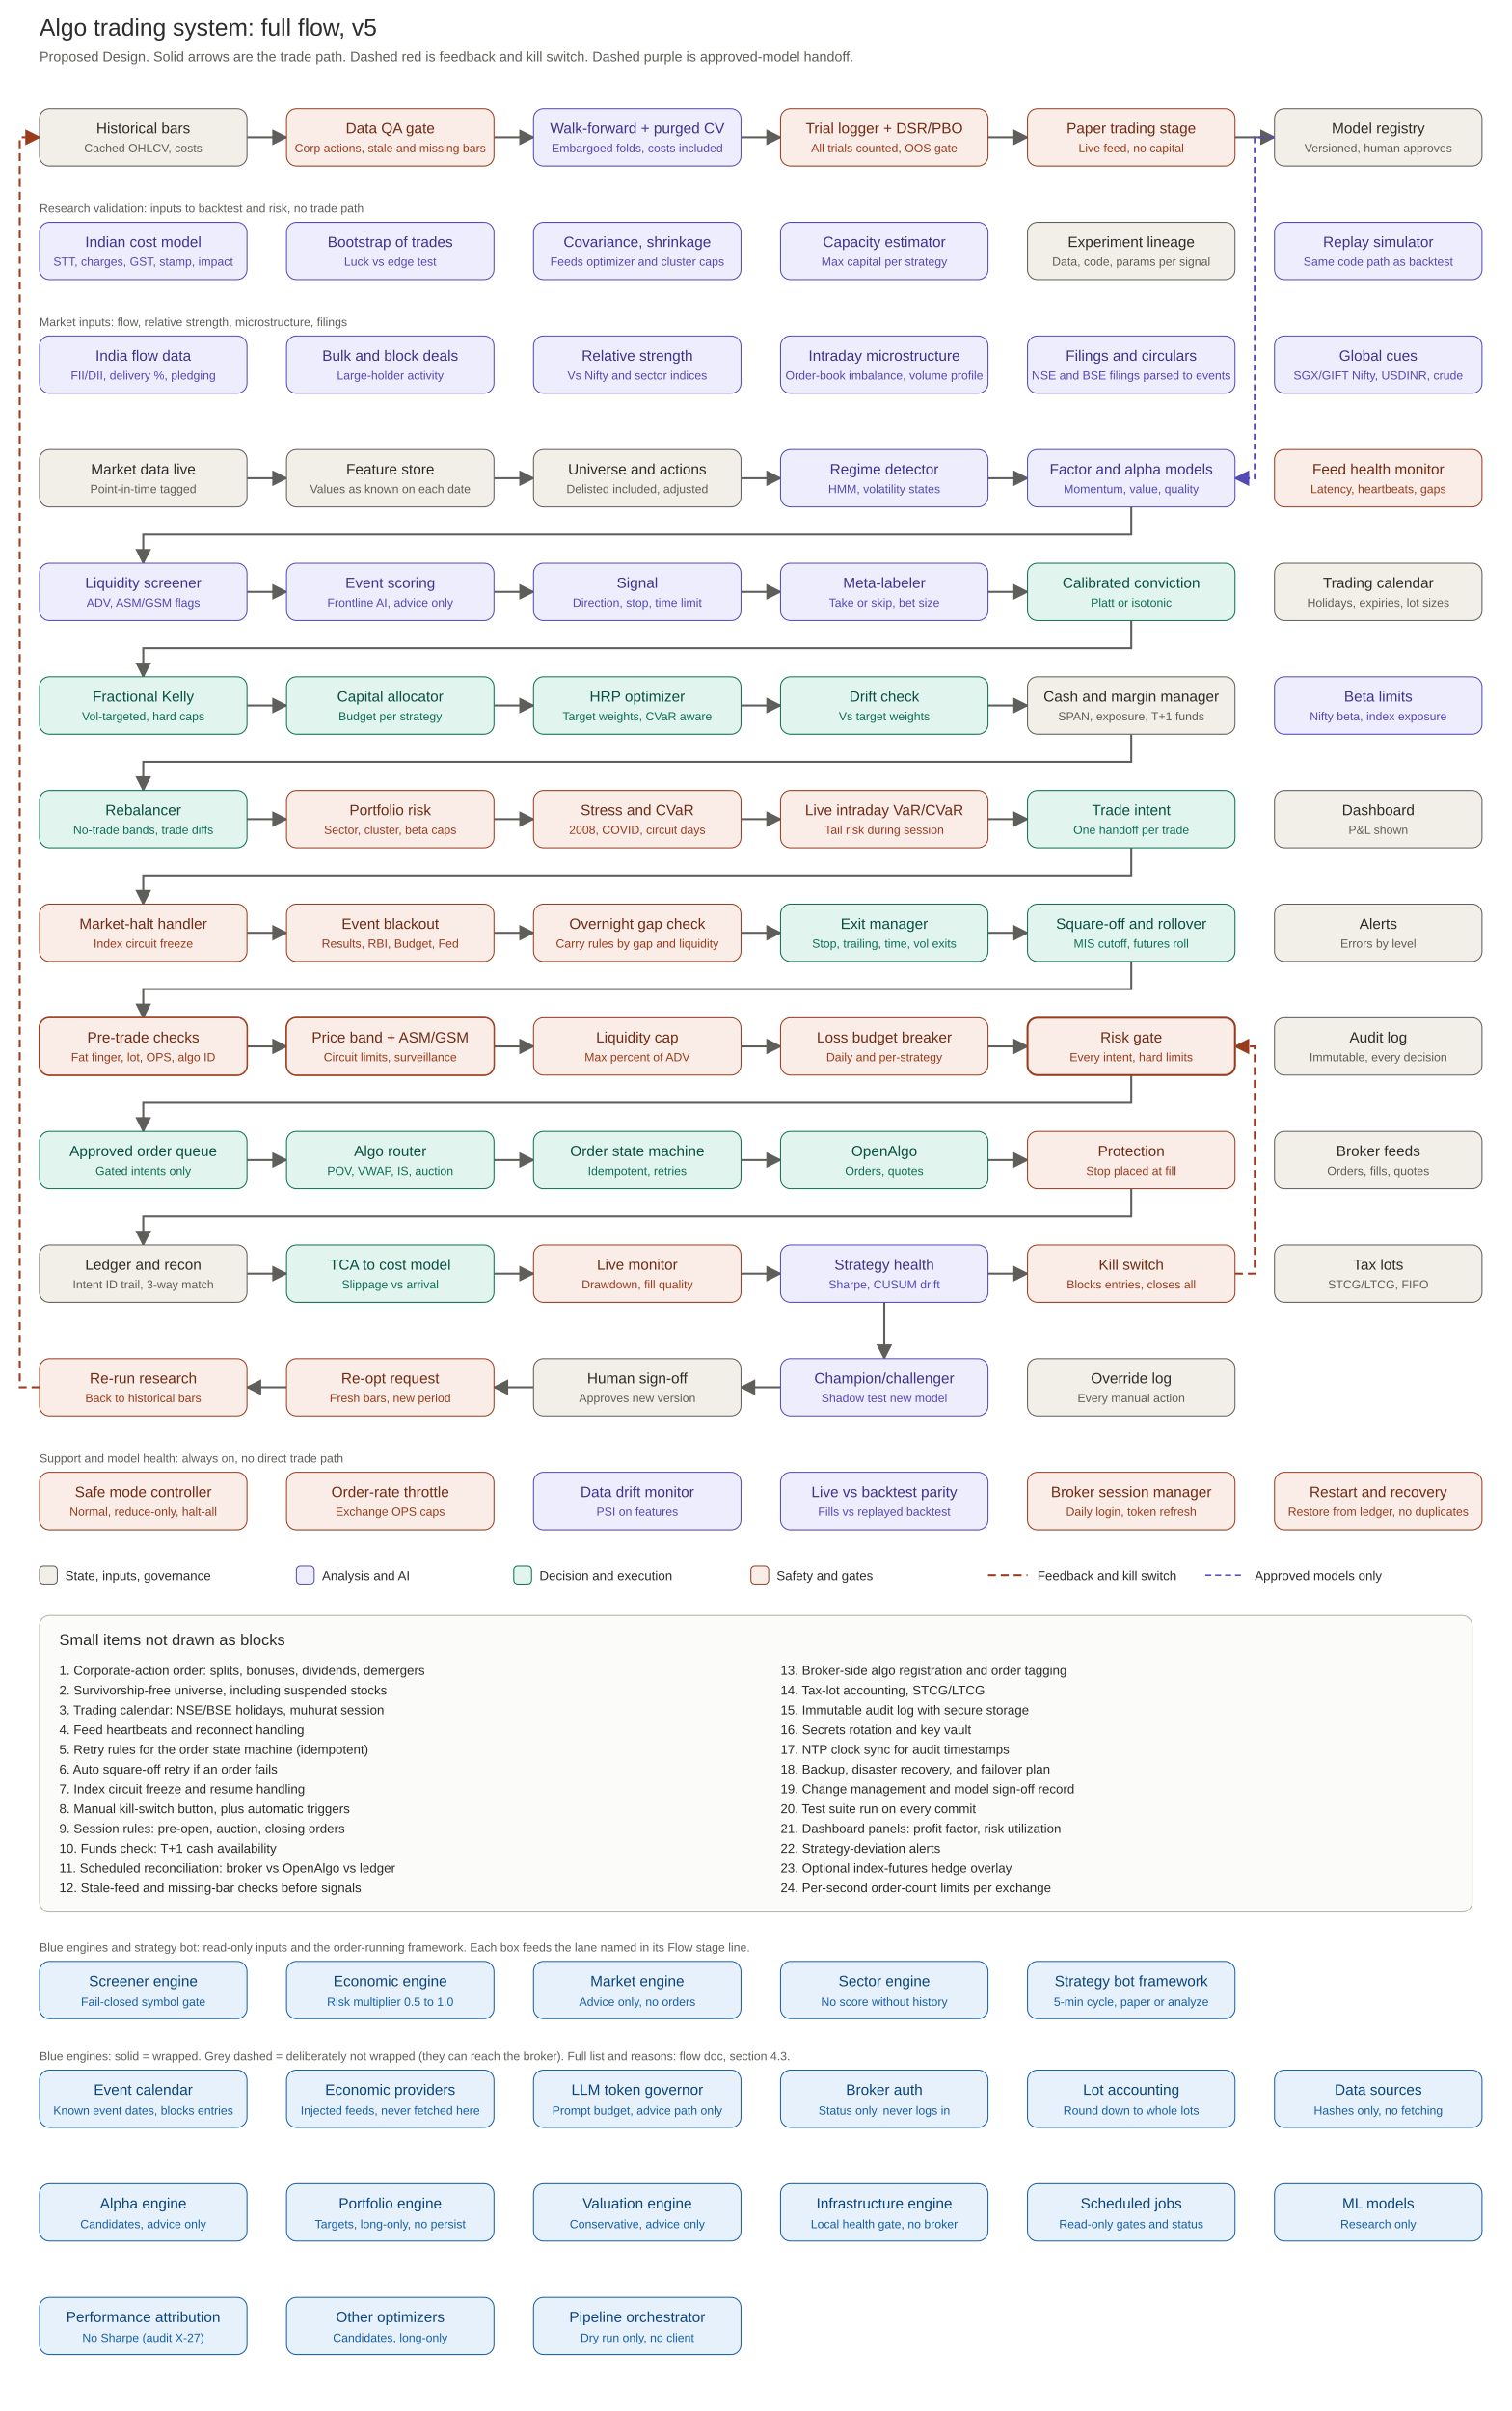
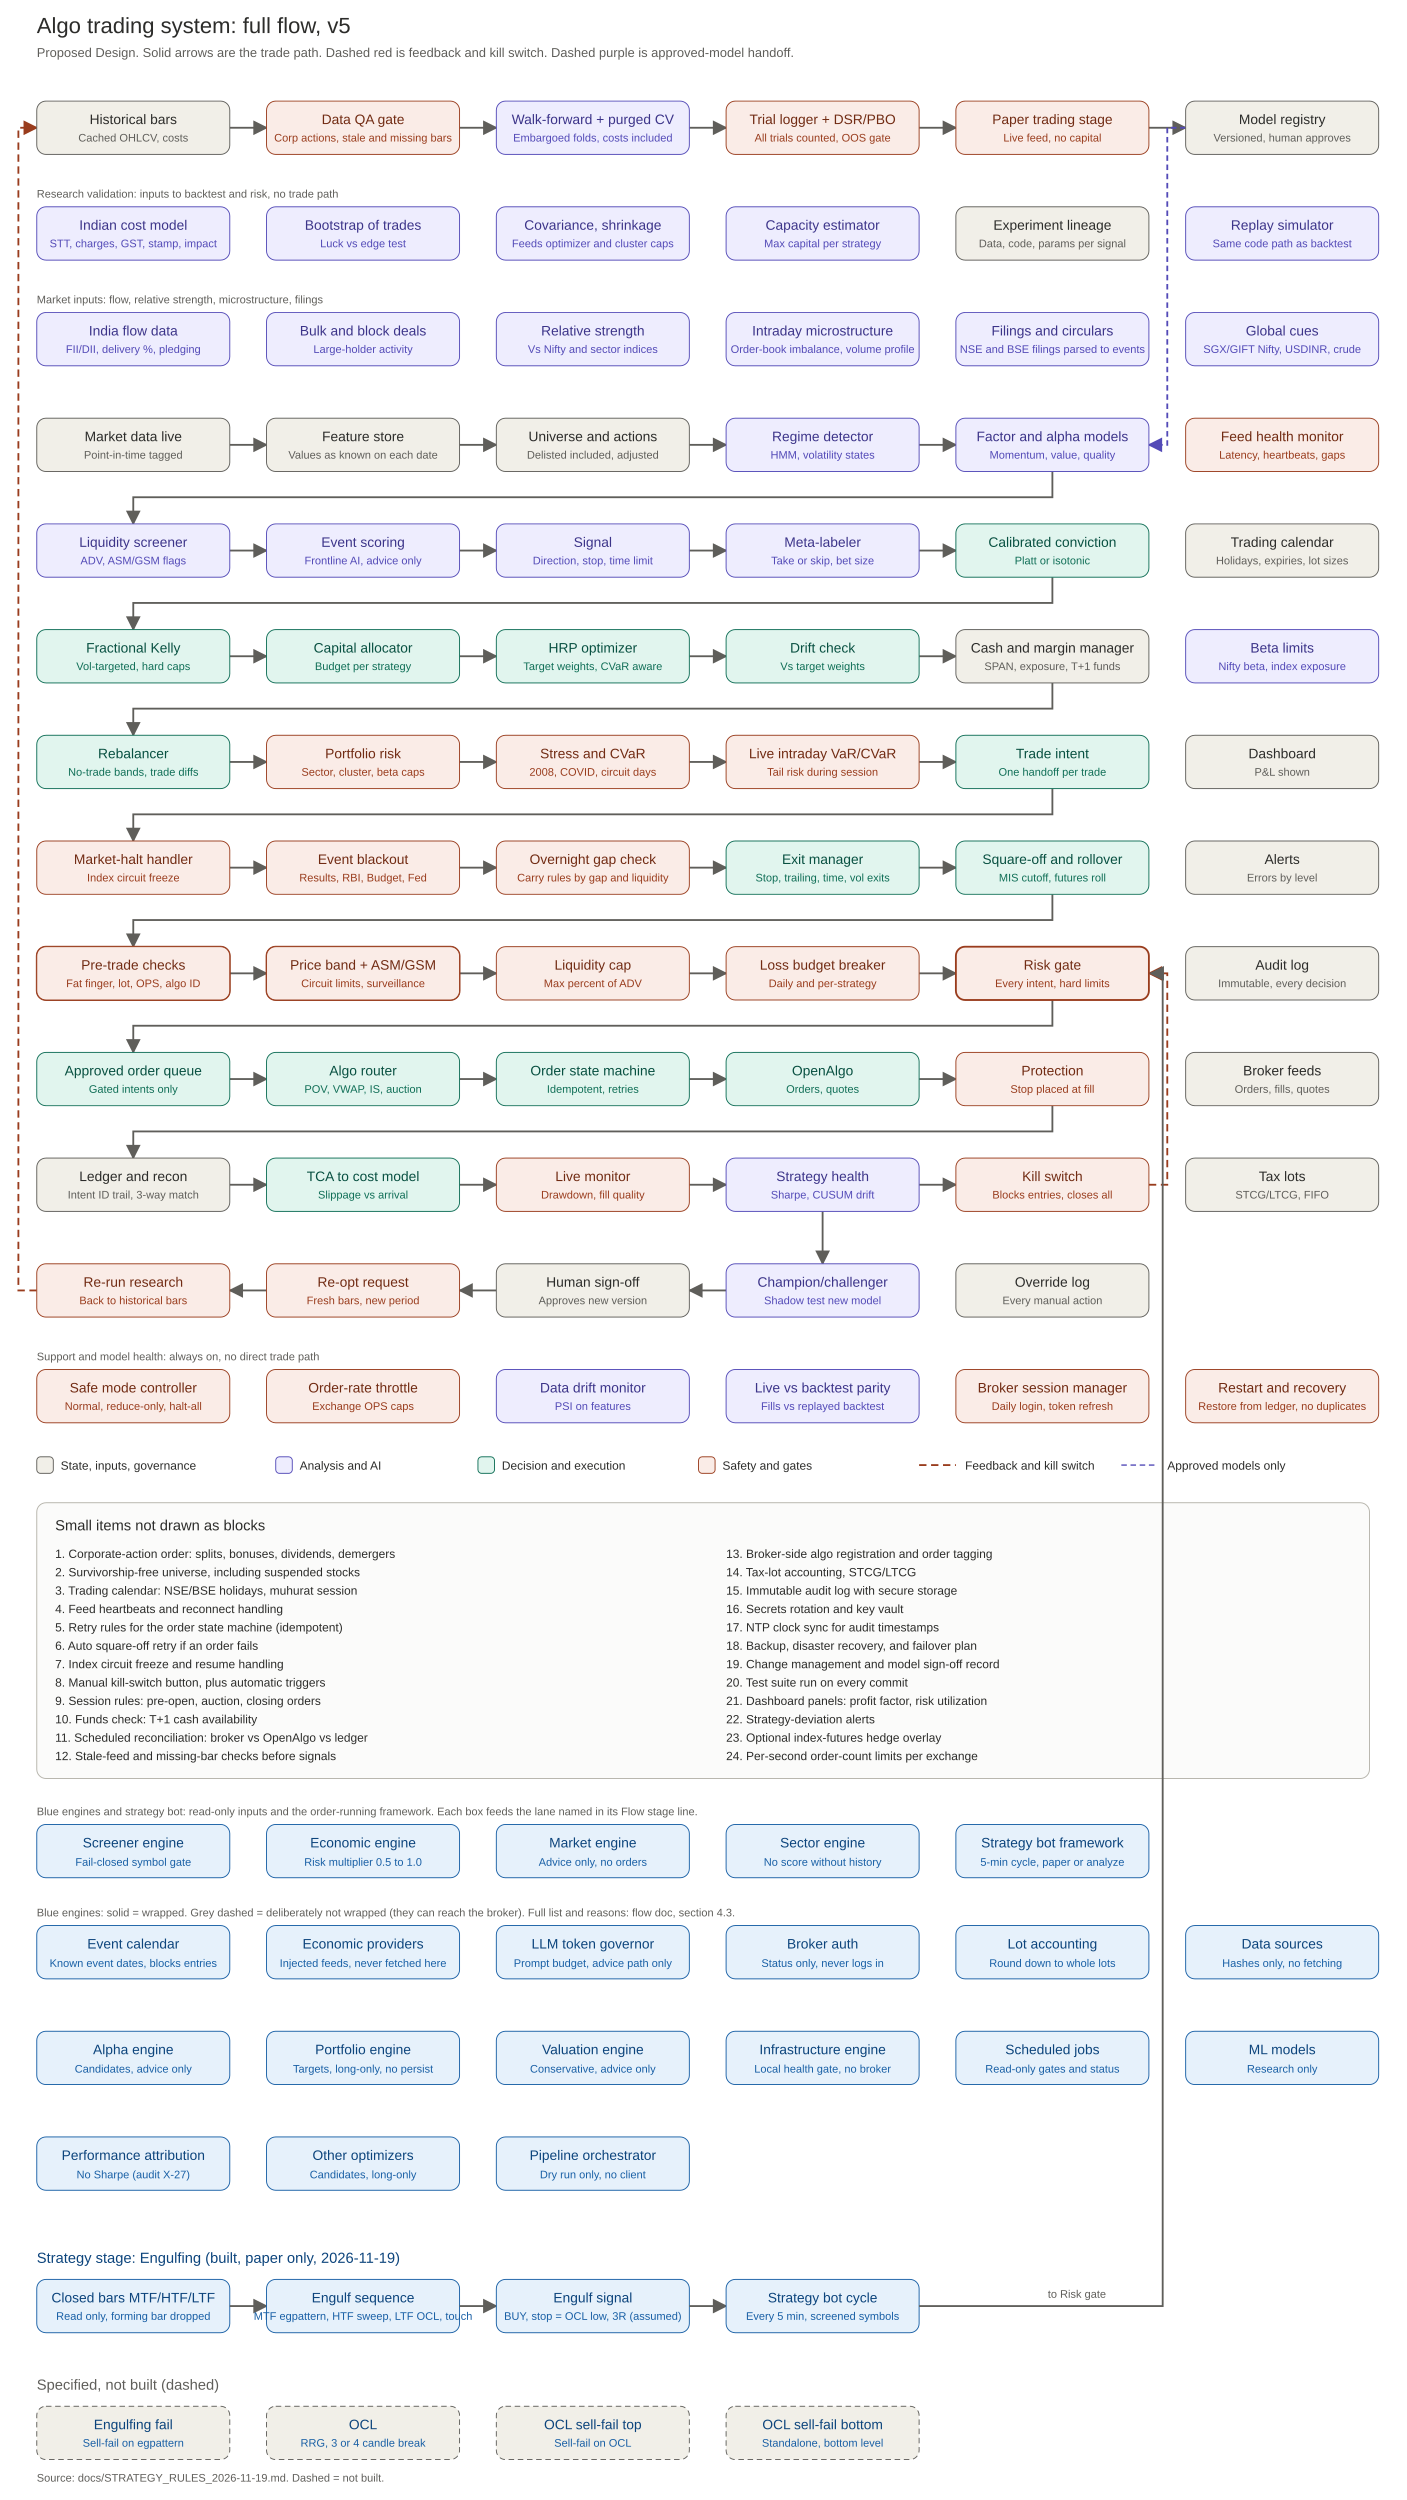
- <svg xmlns="http://www.w3.org/2000/svg" viewBox="0 0 1530 2440" font-family="Arial, Helvetica, sans-serif">
+ <svg xmlns="http://www.w3.org/2000/svg" viewBox="0 0 1530 2720" font-family="Arial, Helvetica, sans-serif">
  <defs>
    <marker id="arr" viewBox="0 0 10 10" refX="9" refY="5" markerWidth="8" markerHeight="8" orient="auto-start-reverse">
      <path d="M0,0 L10,5 L0,10 z" fill="#5f5e5a" />
    </marker>
    <marker id="arrRed" viewBox="0 0 10 10" refX="9" refY="5" markerWidth="8" markerHeight="8" orient="auto-start-reverse">
      <path d="M0,0 L10,5 L0,10 z" fill="#993c1d" />
    </marker>
    <marker id="arrPurple" viewBox="0 0 10 10" refX="9" refY="5" markerWidth="8" markerHeight="8" orient="auto-start-reverse">
      <path d="M0,0 L10,5 L0,10 z" fill="#534ab7" />
    </marker>
  </defs>
  <text x="40" y="36" font-size="24" fill="#2c2c2a">Algo trading system: full flow, v5</text>
  <text x="40" y="62" font-size="14" fill="#5f5e5a">Proposed Design. Solid arrows are the trade path. Dashed red is feedback and kill switch. Dashed purple is approved-model handoff.</text>
  <text x="40" y="215" font-size="12" fill="#5f5e5a">Research validation: inputs to backtest and risk, no trade path</text>
  <text x="40" y="330" font-size="12" fill="#5f5e5a">Market inputs: flow, relative strength, microstructure, filings</text>
  <text x="40" y="1480" font-size="12" fill="#5f5e5a">Support and model health: always on, no direct trade path</text>
  <path d="M250 139 H290" fill="none" stroke="#5f5e5a" stroke-width="2" marker-end="url(#arr)" />
  <path d="M500 139 H540" fill="none" stroke="#5f5e5a" stroke-width="2" marker-end="url(#arr)" />
  <path d="M750 139 H790" fill="none" stroke="#5f5e5a" stroke-width="2" marker-end="url(#arr)" />
  <path d="M1000 139 H1040" fill="none" stroke="#5f5e5a" stroke-width="2" marker-end="url(#arr)" />
  <path d="M250 484 H290" fill="none" stroke="#5f5e5a" stroke-width="2" marker-end="url(#arr)" />
  <path d="M500 484 H540" fill="none" stroke="#5f5e5a" stroke-width="2" marker-end="url(#arr)" />
  <path d="M750 484 H790" fill="none" stroke="#5f5e5a" stroke-width="2" marker-end="url(#arr)" />
  <path d="M1000 484 H1040" fill="none" stroke="#5f5e5a" stroke-width="2" marker-end="url(#arr)" />
  <path d="M250 599 H290" fill="none" stroke="#5f5e5a" stroke-width="2" marker-end="url(#arr)" />
  <path d="M500 599 H540" fill="none" stroke="#5f5e5a" stroke-width="2" marker-end="url(#arr)" />
  <path d="M750 599 H790" fill="none" stroke="#5f5e5a" stroke-width="2" marker-end="url(#arr)" />
  <path d="M1000 599 H1040" fill="none" stroke="#5f5e5a" stroke-width="2" marker-end="url(#arr)" />
  <path d="M250 714 H290" fill="none" stroke="#5f5e5a" stroke-width="2" marker-end="url(#arr)" />
  <path d="M500 714 H540" fill="none" stroke="#5f5e5a" stroke-width="2" marker-end="url(#arr)" />
  <path d="M750 714 H790" fill="none" stroke="#5f5e5a" stroke-width="2" marker-end="url(#arr)" />
  <path d="M1000 714 H1040" fill="none" stroke="#5f5e5a" stroke-width="2" marker-end="url(#arr)" />
  <path d="M250 829 H290" fill="none" stroke="#5f5e5a" stroke-width="2" marker-end="url(#arr)" />
  <path d="M500 829 H540" fill="none" stroke="#5f5e5a" stroke-width="2" marker-end="url(#arr)" />
  <path d="M750 829 H790" fill="none" stroke="#5f5e5a" stroke-width="2" marker-end="url(#arr)" />
  <path d="M1000 829 H1040" fill="none" stroke="#5f5e5a" stroke-width="2" marker-end="url(#arr)" />
  <path d="M250 944 H290" fill="none" stroke="#5f5e5a" stroke-width="2" marker-end="url(#arr)" />
  <path d="M500 944 H540" fill="none" stroke="#5f5e5a" stroke-width="2" marker-end="url(#arr)" />
  <path d="M750 944 H790" fill="none" stroke="#5f5e5a" stroke-width="2" marker-end="url(#arr)" />
  <path d="M1000 944 H1040" fill="none" stroke="#5f5e5a" stroke-width="2" marker-end="url(#arr)" />
  <path d="M250 1059 H290" fill="none" stroke="#5f5e5a" stroke-width="2" marker-end="url(#arr)" />
  <path d="M500 1059 H540" fill="none" stroke="#5f5e5a" stroke-width="2" marker-end="url(#arr)" />
  <path d="M750 1059 H790" fill="none" stroke="#5f5e5a" stroke-width="2" marker-end="url(#arr)" />
  <path d="M1000 1059 H1040" fill="none" stroke="#5f5e5a" stroke-width="2" marker-end="url(#arr)" />
  <path d="M250 1174 H290" fill="none" stroke="#5f5e5a" stroke-width="2" marker-end="url(#arr)" />
  <path d="M500 1174 H540" fill="none" stroke="#5f5e5a" stroke-width="2" marker-end="url(#arr)" />
  <path d="M750 1174 H790" fill="none" stroke="#5f5e5a" stroke-width="2" marker-end="url(#arr)" />
  <path d="M1000 1174 H1040" fill="none" stroke="#5f5e5a" stroke-width="2" marker-end="url(#arr)" />
  <path d="M250 1289 H290" fill="none" stroke="#5f5e5a" stroke-width="2" marker-end="url(#arr)" />
  <path d="M500 1289 H540" fill="none" stroke="#5f5e5a" stroke-width="2" marker-end="url(#arr)" />
  <path d="M750 1289 H790" fill="none" stroke="#5f5e5a" stroke-width="2" marker-end="url(#arr)" />
  <path d="M1000 1289 H1040" fill="none" stroke="#5f5e5a" stroke-width="2" marker-end="url(#arr)" />
  <path d="M290 1404 H250" fill="none" stroke="#5f5e5a" stroke-width="2" marker-end="url(#arr)" />
  <path d="M540 1404 H500" fill="none" stroke="#5f5e5a" stroke-width="2" marker-end="url(#arr)" />
  <path d="M790 1404 H750" fill="none" stroke="#5f5e5a" stroke-width="2" marker-end="url(#arr)" />
  <path d="M1145 513 V541 H145 V570" fill="none" stroke="#5f5e5a" stroke-width="2" marker-end="url(#arr)" />
  <path d="M1145 628 V656 H145 V685" fill="none" stroke="#5f5e5a" stroke-width="2" marker-end="url(#arr)" />
  <path d="M1145 743 V771 H145 V800" fill="none" stroke="#5f5e5a" stroke-width="2" marker-end="url(#arr)" />
  <path d="M1145 858 V886 H145 V915" fill="none" stroke="#5f5e5a" stroke-width="2" marker-end="url(#arr)" />
  <path d="M1145 973 V1001 H145 V1030" fill="none" stroke="#5f5e5a" stroke-width="2" marker-end="url(#arr)" />
  <path d="M1145 1088 V1116 H145 V1145" fill="none" stroke="#5f5e5a" stroke-width="2" marker-end="url(#arr)" />
  <path d="M1145 1203 V1231 H145 V1260" fill="none" stroke="#5f5e5a" stroke-width="2" marker-end="url(#arr)" />
  <path d="M1250 139 H1290" fill="none" stroke="#5f5e5a" stroke-width="2" marker-end="url(#arr)" />
  <path d="M1290 139 H1270 V484 H1250" fill="none" stroke="#534ab7" stroke-width="2" stroke-dasharray="6 4" marker-end="url(#arrPurple)" />
  <path d="M895 1318 V1375" fill="none" stroke="#5f5e5a" stroke-width="2" marker-end="url(#arr)" />
  <path d="M1250 1289 H1270 V1059 H1250" fill="none" stroke="#993c1d" stroke-width="2" stroke-dasharray="8 5" marker-end="url(#arrRed)" />
  <path d="M40 1404 H20 V139 H40" fill="none" stroke="#993c1d" stroke-width="2" stroke-dasharray="8 5" marker-end="url(#arrRed)" />
  <rect x="40" y="110" width="210" height="58" rx="10" fill="#f1efe8" stroke="#5f5e5a" stroke-width="1" />
  <text x="145" y="135" text-anchor="middle" font-size="15" fill="#2c2c2a">Historical bars</text>
  <text x="145" y="154" text-anchor="middle" font-size="12" fill="#5f5e5a">Cached OHLCV, costs</text>
  <rect x="290" y="110" width="210" height="58" rx="10" fill="#faece7" stroke="#993c1d" stroke-width="1" />
  <text x="395" y="135" text-anchor="middle" font-size="15" fill="#712b13">Data QA gate</text>
  <text x="395" y="154" text-anchor="middle" font-size="12" fill="#993c1d">Corp actions, stale and missing bars</text>
  <rect x="540" y="110" width="210" height="58" rx="10" fill="#eeedfe" stroke="#534ab7" stroke-width="1" />
  <text x="645" y="135" text-anchor="middle" font-size="15" fill="#3c3489">Walk-forward + purged CV</text>
  <text x="645" y="154" text-anchor="middle" font-size="12" fill="#534ab7">Embargoed folds, costs included</text>
  <rect x="790" y="110" width="210" height="58" rx="10" fill="#faece7" stroke="#993c1d" stroke-width="1" />
  <text x="895" y="135" text-anchor="middle" font-size="15" fill="#712b13">Trial logger + DSR/PBO</text>
  <text x="895" y="154" text-anchor="middle" font-size="12" fill="#993c1d">All trials counted, OOS gate</text>
  <rect x="1040" y="110" width="210" height="58" rx="10" fill="#faece7" stroke="#993c1d" stroke-width="1" />
  <text x="1145" y="135" text-anchor="middle" font-size="15" fill="#712b13">Paper trading stage</text>
  <text x="1145" y="154" text-anchor="middle" font-size="12" fill="#993c1d">Live feed, no capital</text>
  <rect x="40" y="225" width="210" height="58" rx="10" fill="#eeedfe" stroke="#534ab7" stroke-width="1" />
  <text x="145" y="250" text-anchor="middle" font-size="15" fill="#3c3489">Indian cost model</text>
  <text x="145" y="269" text-anchor="middle" font-size="12" fill="#534ab7">STT, charges, GST, stamp, impact</text>
  <rect x="290" y="225" width="210" height="58" rx="10" fill="#eeedfe" stroke="#534ab7" stroke-width="1" />
  <text x="395" y="250" text-anchor="middle" font-size="15" fill="#3c3489">Bootstrap of trades</text>
  <text x="395" y="269" text-anchor="middle" font-size="12" fill="#534ab7">Luck vs edge test</text>
  <rect x="540" y="225" width="210" height="58" rx="10" fill="#eeedfe" stroke="#534ab7" stroke-width="1" />
  <text x="645" y="250" text-anchor="middle" font-size="15" fill="#3c3489">Covariance, shrinkage</text>
  <text x="645" y="269" text-anchor="middle" font-size="12" fill="#534ab7">Feeds optimizer and cluster caps</text>
  <rect x="790" y="225" width="210" height="58" rx="10" fill="#eeedfe" stroke="#534ab7" stroke-width="1" />
  <text x="895" y="250" text-anchor="middle" font-size="15" fill="#3c3489">Capacity estimator</text>
  <text x="895" y="269" text-anchor="middle" font-size="12" fill="#534ab7">Max capital per strategy</text>
  <rect x="1040" y="225" width="210" height="58" rx="10" fill="#f1efe8" stroke="#5f5e5a" stroke-width="1" />
  <text x="1145" y="250" text-anchor="middle" font-size="15" fill="#2c2c2a">Experiment lineage</text>
  <text x="1145" y="269" text-anchor="middle" font-size="12" fill="#5f5e5a">Data, code, params per signal</text>
  <rect x="40" y="340" width="210" height="58" rx="10" fill="#eeedfe" stroke="#534ab7" stroke-width="1" />
  <text x="145" y="365" text-anchor="middle" font-size="15" fill="#3c3489">India flow data</text>
  <text x="145" y="384" text-anchor="middle" font-size="12" fill="#534ab7">FII/DII, delivery %, pledging</text>
  <rect x="290" y="340" width="210" height="58" rx="10" fill="#eeedfe" stroke="#534ab7" stroke-width="1" />
  <text x="395" y="365" text-anchor="middle" font-size="15" fill="#3c3489">Bulk and block deals</text>
  <text x="395" y="384" text-anchor="middle" font-size="12" fill="#534ab7">Large-holder activity</text>
  <rect x="540" y="340" width="210" height="58" rx="10" fill="#eeedfe" stroke="#534ab7" stroke-width="1" />
  <text x="645" y="365" text-anchor="middle" font-size="15" fill="#3c3489">Relative strength</text>
  <text x="645" y="384" text-anchor="middle" font-size="12" fill="#534ab7">Vs Nifty and sector indices</text>
  <rect x="790" y="340" width="210" height="58" rx="10" fill="#eeedfe" stroke="#534ab7" stroke-width="1" />
  <text x="895" y="365" text-anchor="middle" font-size="15" fill="#3c3489">Intraday microstructure</text>
  <text x="895" y="384" text-anchor="middle" font-size="12" fill="#534ab7">Order-book imbalance, volume profile</text>
  <rect x="1040" y="340" width="210" height="58" rx="10" fill="#eeedfe" stroke="#534ab7" stroke-width="1" />
  <text x="1145" y="365" text-anchor="middle" font-size="15" fill="#3c3489">Filings and circulars</text>
  <text x="1145" y="384" text-anchor="middle" font-size="12" fill="#534ab7">NSE and BSE filings parsed to events</text>
  <rect x="40" y="455" width="210" height="58" rx="10" fill="#f1efe8" stroke="#5f5e5a" stroke-width="1" />
  <text x="145" y="480" text-anchor="middle" font-size="15" fill="#2c2c2a">Market data live</text>
  <text x="145" y="499" text-anchor="middle" font-size="12" fill="#5f5e5a">Point-in-time tagged</text>
  <rect x="290" y="455" width="210" height="58" rx="10" fill="#f1efe8" stroke="#5f5e5a" stroke-width="1" />
  <text x="395" y="480" text-anchor="middle" font-size="15" fill="#2c2c2a">Feature store</text>
  <text x="395" y="499" text-anchor="middle" font-size="12" fill="#5f5e5a">Values as known on each date</text>
  <rect x="540" y="455" width="210" height="58" rx="10" fill="#f1efe8" stroke="#5f5e5a" stroke-width="1" />
  <text x="645" y="480" text-anchor="middle" font-size="15" fill="#2c2c2a">Universe and actions</text>
  <text x="645" y="499" text-anchor="middle" font-size="12" fill="#5f5e5a">Delisted included, adjusted</text>
  <rect x="790" y="455" width="210" height="58" rx="10" fill="#eeedfe" stroke="#534ab7" stroke-width="1" />
  <text x="895" y="480" text-anchor="middle" font-size="15" fill="#3c3489">Regime detector</text>
  <text x="895" y="499" text-anchor="middle" font-size="12" fill="#534ab7">HMM, volatility states</text>
  <rect x="1040" y="455" width="210" height="58" rx="10" fill="#eeedfe" stroke="#534ab7" stroke-width="1" />
  <text x="1145" y="480" text-anchor="middle" font-size="15" fill="#3c3489">Factor and alpha models</text>
  <text x="1145" y="499" text-anchor="middle" font-size="12" fill="#534ab7">Momentum, value, quality</text>
  <rect x="40" y="570" width="210" height="58" rx="10" fill="#eeedfe" stroke="#534ab7" stroke-width="1" />
  <text x="145" y="595" text-anchor="middle" font-size="15" fill="#3c3489">Liquidity screener</text>
  <text x="145" y="614" text-anchor="middle" font-size="12" fill="#534ab7">ADV, ASM/GSM flags</text>
  <rect x="290" y="570" width="210" height="58" rx="10" fill="#eeedfe" stroke="#534ab7" stroke-width="1" />
  <text x="395" y="595" text-anchor="middle" font-size="15" fill="#3c3489">Event scoring</text>
  <text x="395" y="614" text-anchor="middle" font-size="12" fill="#534ab7">Frontline AI, advice only</text>
  <rect x="540" y="570" width="210" height="58" rx="10" fill="#eeedfe" stroke="#534ab7" stroke-width="1" />
  <text x="645" y="595" text-anchor="middle" font-size="15" fill="#3c3489">Signal</text>
  <text x="645" y="614" text-anchor="middle" font-size="12" fill="#534ab7">Direction, stop, time limit</text>
  <rect x="790" y="570" width="210" height="58" rx="10" fill="#eeedfe" stroke="#534ab7" stroke-width="1" />
  <text x="895" y="595" text-anchor="middle" font-size="15" fill="#3c3489">Meta-labeler</text>
  <text x="895" y="614" text-anchor="middle" font-size="12" fill="#534ab7">Take or skip, bet size</text>
  <rect x="1040" y="570" width="210" height="58" rx="10" fill="#e1f5ee" stroke="#0f6e56" stroke-width="1" />
  <text x="1145" y="595" text-anchor="middle" font-size="15" fill="#085041">Calibrated conviction</text>
  <text x="1145" y="614" text-anchor="middle" font-size="12" fill="#0f6e56">Platt or isotonic</text>
  <rect x="40" y="685" width="210" height="58" rx="10" fill="#e1f5ee" stroke="#0f6e56" stroke-width="1" />
  <text x="145" y="710" text-anchor="middle" font-size="15" fill="#085041">Fractional Kelly</text>
  <text x="145" y="729" text-anchor="middle" font-size="12" fill="#0f6e56">Vol-targeted, hard caps</text>
  <rect x="290" y="685" width="210" height="58" rx="10" fill="#e1f5ee" stroke="#0f6e56" stroke-width="1" />
  <text x="395" y="710" text-anchor="middle" font-size="15" fill="#085041">Capital allocator</text>
  <text x="395" y="729" text-anchor="middle" font-size="12" fill="#0f6e56">Budget per strategy</text>
  <rect x="540" y="685" width="210" height="58" rx="10" fill="#e1f5ee" stroke="#0f6e56" stroke-width="1" />
  <text x="645" y="710" text-anchor="middle" font-size="15" fill="#085041">HRP optimizer</text>
  <text x="645" y="729" text-anchor="middle" font-size="12" fill="#0f6e56">Target weights, CVaR aware</text>
  <rect x="790" y="685" width="210" height="58" rx="10" fill="#e1f5ee" stroke="#0f6e56" stroke-width="1" />
  <text x="895" y="710" text-anchor="middle" font-size="15" fill="#085041">Drift check</text>
  <text x="895" y="729" text-anchor="middle" font-size="12" fill="#0f6e56">Vs target weights</text>
  <rect x="1040" y="685" width="210" height="58" rx="10" fill="#f1efe8" stroke="#5f5e5a" stroke-width="1" />
  <text x="1145" y="710" text-anchor="middle" font-size="15" fill="#2c2c2a">Cash and margin manager</text>
  <text x="1145" y="729" text-anchor="middle" font-size="12" fill="#5f5e5a">SPAN, exposure, T+1 funds</text>
  <rect x="40" y="800" width="210" height="58" rx="10" fill="#e1f5ee" stroke="#0f6e56" stroke-width="1" />
  <text x="145" y="825" text-anchor="middle" font-size="15" fill="#085041">Rebalancer</text>
  <text x="145" y="844" text-anchor="middle" font-size="12" fill="#0f6e56">No-trade bands, trade diffs</text>
  <rect x="290" y="800" width="210" height="58" rx="10" fill="#faece7" stroke="#993c1d" stroke-width="1" />
  <text x="395" y="825" text-anchor="middle" font-size="15" fill="#712b13">Portfolio risk</text>
  <text x="395" y="844" text-anchor="middle" font-size="12" fill="#993c1d">Sector, cluster, beta caps</text>
  <rect x="540" y="800" width="210" height="58" rx="10" fill="#faece7" stroke="#993c1d" stroke-width="1" />
  <text x="645" y="825" text-anchor="middle" font-size="15" fill="#712b13">Stress and CVaR</text>
  <text x="645" y="844" text-anchor="middle" font-size="12" fill="#993c1d">2008, COVID, circuit days</text>
  <rect x="790" y="800" width="210" height="58" rx="10" fill="#faece7" stroke="#993c1d" stroke-width="1" />
  <text x="895" y="825" text-anchor="middle" font-size="15" fill="#712b13">Live intraday VaR/CVaR</text>
  <text x="895" y="844" text-anchor="middle" font-size="12" fill="#993c1d">Tail risk during session</text>
  <rect x="1040" y="800" width="210" height="58" rx="10" fill="#e1f5ee" stroke="#0f6e56" stroke-width="1" />
  <text x="1145" y="825" text-anchor="middle" font-size="15" fill="#085041">Trade intent</text>
  <text x="1145" y="844" text-anchor="middle" font-size="12" fill="#0f6e56">One handoff per trade</text>
  <rect x="40" y="915" width="210" height="58" rx="10" fill="#faece7" stroke="#993c1d" stroke-width="1" />
  <text x="145" y="940" text-anchor="middle" font-size="15" fill="#712b13">Market-halt handler</text>
  <text x="145" y="959" text-anchor="middle" font-size="12" fill="#993c1d">Index circuit freeze</text>
  <rect x="290" y="915" width="210" height="58" rx="10" fill="#faece7" stroke="#993c1d" stroke-width="1" />
  <text x="395" y="940" text-anchor="middle" font-size="15" fill="#712b13">Event blackout</text>
  <text x="395" y="959" text-anchor="middle" font-size="12" fill="#993c1d">Results, RBI, Budget, Fed</text>
  <rect x="540" y="915" width="210" height="58" rx="10" fill="#faece7" stroke="#993c1d" stroke-width="1" />
  <text x="645" y="940" text-anchor="middle" font-size="15" fill="#712b13">Overnight gap check</text>
  <text x="645" y="959" text-anchor="middle" font-size="12" fill="#993c1d">Carry rules by gap and liquidity</text>
  <rect x="790" y="915" width="210" height="58" rx="10" fill="#e1f5ee" stroke="#0f6e56" stroke-width="1" />
  <text x="895" y="940" text-anchor="middle" font-size="15" fill="#085041">Exit manager</text>
  <text x="895" y="959" text-anchor="middle" font-size="12" fill="#0f6e56">Stop, trailing, time, vol exits</text>
  <rect x="1040" y="915" width="210" height="58" rx="10" fill="#e1f5ee" stroke="#0f6e56" stroke-width="1" />
  <text x="1145" y="940" text-anchor="middle" font-size="15" fill="#085041">Square-off and rollover</text>
  <text x="1145" y="959" text-anchor="middle" font-size="12" fill="#0f6e56">MIS cutoff, futures roll</text>
  <rect x="40" y="1030" width="210" height="58" rx="10" fill="#faece7" stroke="#993c1d" stroke-width="2" />
  <text x="145" y="1055" text-anchor="middle" font-size="15" fill="#712b13">Pre-gate safety</text>
  <text x="145" y="1074" text-anchor="middle" font-size="12" fill="#993c1d">Calendar, handoff, stress/VaR</text>
  <rect x="290" y="1030" width="210" height="58" rx="10" fill="#faece7" stroke="#993c1d" stroke-width="2" />
  <text x="395" y="1055" text-anchor="middle" font-size="15" fill="#712b13">Compliance gate</text>
  <text x="395" y="1074" text-anchor="middle" font-size="12" fill="#993c1d">Audit store, NTP clock</text>
  <rect x="40" y="1030" width="210" height="58" rx="10" fill="#faece7" stroke="#993c1d" stroke-width="1" />
  <text x="145" y="1055" text-anchor="middle" font-size="15" fill="#712b13">Pre-trade checks</text>
  <text x="145" y="1074" text-anchor="middle" font-size="12" fill="#993c1d">Fat finger, lot, OPS, algo ID</text>
  <rect x="290" y="1030" width="210" height="58" rx="10" fill="#faece7" stroke="#993c1d" stroke-width="1" />
  <text x="395" y="1055" text-anchor="middle" font-size="15" fill="#712b13">Price band + ASM/GSM</text>
  <text x="395" y="1074" text-anchor="middle" font-size="12" fill="#993c1d">Circuit limits, surveillance</text>
  <rect x="540" y="1030" width="210" height="58" rx="10" fill="#faece7" stroke="#993c1d" stroke-width="1" />
  <text x="645" y="1055" text-anchor="middle" font-size="15" fill="#712b13">Liquidity cap</text>
  <text x="645" y="1074" text-anchor="middle" font-size="12" fill="#993c1d">Max percent of ADV</text>
  <rect x="790" y="1030" width="210" height="58" rx="10" fill="#faece7" stroke="#993c1d" stroke-width="1" />
  <text x="895" y="1055" text-anchor="middle" font-size="15" fill="#712b13">Loss budget breaker</text>
  <text x="895" y="1074" text-anchor="middle" font-size="12" fill="#993c1d">Daily and per-strategy</text>
  <rect x="1040" y="1030" width="210" height="58" rx="10" fill="#faece7" stroke="#993c1d" stroke-width="2" />
  <text x="1145" y="1055" text-anchor="middle" font-size="15" fill="#712b13">Risk gate</text>
  <text x="1145" y="1074" text-anchor="middle" font-size="12" fill="#993c1d">Every intent, hard limits</text>
  <rect x="40" y="1145" width="210" height="58" rx="10" fill="#e1f5ee" stroke="#0f6e56" stroke-width="1" />
  <text x="145" y="1170" text-anchor="middle" font-size="15" fill="#085041">Approved order queue</text>
  <text x="145" y="1189" text-anchor="middle" font-size="12" fill="#0f6e56">Gated intents only</text>
  <rect x="290" y="1145" width="210" height="58" rx="10" fill="#e1f5ee" stroke="#0f6e56" stroke-width="1" />
  <text x="395" y="1170" text-anchor="middle" font-size="15" fill="#085041">Algo router</text>
  <text x="395" y="1189" text-anchor="middle" font-size="12" fill="#0f6e56">POV, VWAP, IS, auction</text>
  <rect x="540" y="1145" width="210" height="58" rx="10" fill="#e1f5ee" stroke="#0f6e56" stroke-width="1" />
  <text x="645" y="1170" text-anchor="middle" font-size="15" fill="#085041">Order state machine</text>
  <text x="645" y="1189" text-anchor="middle" font-size="12" fill="#0f6e56">Idempotent, retries</text>
  <rect x="790" y="1145" width="210" height="58" rx="10" fill="#e1f5ee" stroke="#0f6e56" stroke-width="1" />
  <text x="895" y="1170" text-anchor="middle" font-size="15" fill="#085041">OpenAlgo</text>
  <text x="895" y="1189" text-anchor="middle" font-size="12" fill="#0f6e56">Orders, quotes</text>
  <rect x="1040" y="1145" width="210" height="58" rx="10" fill="#faece7" stroke="#993c1d" stroke-width="1" />
  <text x="1145" y="1170" text-anchor="middle" font-size="15" fill="#712b13">Protection</text>
  <text x="1145" y="1189" text-anchor="middle" font-size="12" fill="#993c1d">Stop placed at fill</text>
  <rect x="40" y="1260" width="210" height="58" rx="10" fill="#f1efe8" stroke="#5f5e5a" stroke-width="1" />
  <text x="145" y="1285" text-anchor="middle" font-size="15" fill="#2c2c2a">Ledger and recon</text>
  <text x="145" y="1304" text-anchor="middle" font-size="12" fill="#5f5e5a">Intent ID trail, 3-way match</text>
  <rect x="290" y="1260" width="210" height="58" rx="10" fill="#e1f5ee" stroke="#0f6e56" stroke-width="1" />
  <text x="395" y="1285" text-anchor="middle" font-size="15" fill="#085041">TCA to cost model</text>
  <text x="395" y="1304" text-anchor="middle" font-size="12" fill="#0f6e56">Slippage vs arrival</text>
  <rect x="540" y="1260" width="210" height="58" rx="10" fill="#faece7" stroke="#993c1d" stroke-width="1" />
  <text x="645" y="1285" text-anchor="middle" font-size="15" fill="#712b13">Live monitor</text>
  <text x="645" y="1304" text-anchor="middle" font-size="12" fill="#993c1d">Drawdown, fill quality</text>
  <rect x="790" y="1260" width="210" height="58" rx="10" fill="#eeedfe" stroke="#534ab7" stroke-width="1" />
  <text x="895" y="1285" text-anchor="middle" font-size="15" fill="#3c3489">Strategy health</text>
  <text x="895" y="1304" text-anchor="middle" font-size="12" fill="#534ab7">Sharpe, CUSUM drift</text>
  <rect x="1040" y="1260" width="210" height="58" rx="10" fill="#faece7" stroke="#993c1d" stroke-width="1" />
  <text x="1145" y="1285" text-anchor="middle" font-size="15" fill="#712b13">Kill switch</text>
  <text x="1145" y="1304" text-anchor="middle" font-size="12" fill="#993c1d">Blocks entries, closes all</text>
  <rect x="40" y="1375" width="210" height="58" rx="10" fill="#faece7" stroke="#993c1d" stroke-width="1" />
  <text x="145" y="1400" text-anchor="middle" font-size="15" fill="#712b13">Re-run research</text>
  <text x="145" y="1419" text-anchor="middle" font-size="12" fill="#993c1d">Back to historical bars</text>
  <rect x="290" y="1375" width="210" height="58" rx="10" fill="#faece7" stroke="#993c1d" stroke-width="1" />
  <text x="395" y="1400" text-anchor="middle" font-size="15" fill="#712b13">Re-opt request</text>
  <text x="395" y="1419" text-anchor="middle" font-size="12" fill="#993c1d">Fresh bars, new period</text>
  <rect x="540" y="1375" width="210" height="58" rx="10" fill="#f1efe8" stroke="#5f5e5a" stroke-width="1" />
  <text x="645" y="1400" text-anchor="middle" font-size="15" fill="#2c2c2a">Human sign-off</text>
  <text x="645" y="1419" text-anchor="middle" font-size="12" fill="#5f5e5a">Approves new version</text>
  <rect x="790" y="1375" width="210" height="58" rx="10" fill="#eeedfe" stroke="#534ab7" stroke-width="1" />
  <text x="895" y="1400" text-anchor="middle" font-size="15" fill="#3c3489">Champion/challenger</text>
  <text x="895" y="1419" text-anchor="middle" font-size="12" fill="#534ab7">Shadow test new model</text>
  <rect x="1040" y="1375" width="210" height="58" rx="10" fill="#f1efe8" stroke="#5f5e5a" stroke-width="1" />
  <text x="1145" y="1400" text-anchor="middle" font-size="15" fill="#2c2c2a">Override log</text>
  <text x="1145" y="1419" text-anchor="middle" font-size="12" fill="#5f5e5a">Every manual action</text>
  <rect x="40" y="1490" width="210" height="58" rx="10" fill="#faece7" stroke="#993c1d" stroke-width="1" />
  <text x="145" y="1515" text-anchor="middle" font-size="15" fill="#712b13">Safe mode controller</text>
  <text x="145" y="1534" text-anchor="middle" font-size="12" fill="#993c1d">Normal, reduce-only, halt-all</text>
  <rect x="290" y="1490" width="210" height="58" rx="10" fill="#faece7" stroke="#993c1d" stroke-width="1" />
  <text x="395" y="1515" text-anchor="middle" font-size="15" fill="#712b13">Order-rate throttle</text>
  <text x="395" y="1534" text-anchor="middle" font-size="12" fill="#993c1d">Exchange OPS caps</text>
  <rect x="540" y="1490" width="210" height="58" rx="10" fill="#eeedfe" stroke="#534ab7" stroke-width="1" />
  <text x="645" y="1515" text-anchor="middle" font-size="15" fill="#3c3489">Data drift monitor</text>
  <text x="645" y="1534" text-anchor="middle" font-size="12" fill="#534ab7">PSI on features</text>
  <rect x="790" y="1490" width="210" height="58" rx="10" fill="#eeedfe" stroke="#534ab7" stroke-width="1" />
  <text x="895" y="1515" text-anchor="middle" font-size="15" fill="#3c3489">Live vs backtest parity</text>
  <text x="895" y="1534" text-anchor="middle" font-size="12" fill="#534ab7">Fills vs replayed backtest</text>
  <rect x="1040" y="1490" width="210" height="58" rx="10" fill="#faece7" stroke="#993c1d" stroke-width="1" />
  <text x="1145" y="1515" text-anchor="middle" font-size="15" fill="#712b13">Broker session manager</text>
  <text x="1145" y="1534" text-anchor="middle" font-size="12" fill="#993c1d">Daily login, token refresh</text>
  <rect x="1290" y="110" width="210" height="58" rx="10" fill="#f1efe8" stroke="#5f5e5a" stroke-width="1" />
  <text x="1395" y="135" text-anchor="middle" font-size="15" fill="#2c2c2a">Model registry</text>
  <text x="1395" y="154" text-anchor="middle" font-size="12" fill="#5f5e5a">Versioned, human approves</text>
  <rect x="1290" y="225" width="210" height="58" rx="10" fill="#eeedfe" stroke="#534ab7" stroke-width="1" />
  <text x="1395" y="250" text-anchor="middle" font-size="15" fill="#3c3489">Replay simulator</text>
  <text x="1395" y="269" text-anchor="middle" font-size="12" fill="#534ab7">Same code path as backtest</text>
  <rect x="1290" y="340" width="210" height="58" rx="10" fill="#eeedfe" stroke="#534ab7" stroke-width="1" />
  <text x="1395" y="365" text-anchor="middle" font-size="15" fill="#3c3489">Global cues</text>
  <text x="1395" y="384" text-anchor="middle" font-size="12" fill="#534ab7">SGX/GIFT Nifty, USDINR, crude</text>
  <rect x="1290" y="455" width="210" height="58" rx="10" fill="#faece7" stroke="#993c1d" stroke-width="1" />
  <text x="1395" y="480" text-anchor="middle" font-size="15" fill="#712b13">Feed health monitor</text>
  <text x="1395" y="499" text-anchor="middle" font-size="12" fill="#993c1d">Latency, heartbeats, gaps</text>
  <rect x="1290" y="570" width="210" height="58" rx="10" fill="#f1efe8" stroke="#5f5e5a" stroke-width="1" />
  <text x="1395" y="595" text-anchor="middle" font-size="15" fill="#2c2c2a">Trading calendar</text>
  <text x="1395" y="614" text-anchor="middle" font-size="12" fill="#5f5e5a">Holidays, expiries, lot sizes</text>
  <rect x="1290" y="685" width="210" height="58" rx="10" fill="#eeedfe" stroke="#534ab7" stroke-width="1" />
  <text x="1395" y="710" text-anchor="middle" font-size="15" fill="#3c3489">Beta limits</text>
  <text x="1395" y="729" text-anchor="middle" font-size="12" fill="#534ab7">Nifty beta, index exposure</text>
  <rect x="1290" y="800" width="210" height="58" rx="10" fill="#f1efe8" stroke="#5f5e5a" stroke-width="1" />
  <text x="1395" y="825" text-anchor="middle" font-size="15" fill="#2c2c2a">Dashboard</text>
  <text x="1395" y="844" text-anchor="middle" font-size="12" fill="#5f5e5a">P&amp;L shown</text>
  <rect x="1290" y="915" width="210" height="58" rx="10" fill="#f1efe8" stroke="#5f5e5a" stroke-width="1" />
  <text x="1395" y="940" text-anchor="middle" font-size="15" fill="#2c2c2a">Alerts</text>
  <text x="1395" y="959" text-anchor="middle" font-size="12" fill="#5f5e5a">Errors by level</text>
  <rect x="1290" y="1030" width="210" height="58" rx="10" fill="#f1efe8" stroke="#5f5e5a" stroke-width="1" />
  <text x="1395" y="1055" text-anchor="middle" font-size="15" fill="#2c2c2a">Audit log</text>
  <text x="1395" y="1074" text-anchor="middle" font-size="12" fill="#5f5e5a">Immutable, every decision</text>
  <rect x="1290" y="1145" width="210" height="58" rx="10" fill="#f1efe8" stroke="#5f5e5a" stroke-width="1" />
  <text x="1395" y="1170" text-anchor="middle" font-size="15" fill="#2c2c2a">Broker feeds</text>
  <text x="1395" y="1189" text-anchor="middle" font-size="12" fill="#5f5e5a">Orders, fills, quotes</text>
  <rect x="1290" y="1260" width="210" height="58" rx="10" fill="#f1efe8" stroke="#5f5e5a" stroke-width="1" />
  <text x="1395" y="1285" text-anchor="middle" font-size="15" fill="#2c2c2a">Tax lots</text>
  <text x="1395" y="1304" text-anchor="middle" font-size="12" fill="#5f5e5a">STCG/LTCG, FIFO</text>
  <rect x="1290" y="1490" width="210" height="58" rx="10" fill="#faece7" stroke="#993c1d" stroke-width="1" />
  <text x="1395" y="1515" text-anchor="middle" font-size="15" fill="#712b13">Restart and recovery</text>
  <text x="1395" y="1534" text-anchor="middle" font-size="12" fill="#993c1d">Restore from ledger, no duplicates</text>
  <rect x="40" y="1585" width="18" height="18" rx="4" fill="#f1efe8" stroke="#5f5e5a" />
  <text x="66" y="1599" font-size="13" fill="#2c2c2a">State, inputs, governance</text>
  <rect x="300" y="1585" width="18" height="18" rx="4" fill="#eeedfe" stroke="#534ab7" />
  <text x="326" y="1599" font-size="13" fill="#2c2c2a">Analysis and AI</text>
  <rect x="520" y="1585" width="18" height="18" rx="4" fill="#e1f5ee" stroke="#0f6e56" />
  <text x="546" y="1599" font-size="13" fill="#2c2c2a">Decision and execution</text>
  <rect x="760" y="1585" width="18" height="18" rx="4" fill="#faece7" stroke="#993c1d" />
  <text x="786" y="1599" font-size="13" fill="#2c2c2a">Safety and gates</text>
  <line x1="1000" y1="1594" x2="1040" y2="1594" stroke="#993c1d" stroke-width="2" stroke-dasharray="8 5" />
  <text x="1050" y="1599" font-size="13" fill="#2c2c2a">Feedback and kill switch</text>
  <line x1="1220" y1="1594" x2="1260" y2="1594" stroke="#534ab7" stroke-width="1.5" stroke-dasharray="6 4" />
  <text x="1270" y="1599" font-size="13" fill="#2c2c2a">Approved models only</text>
  <rect x="40" y="1635" width="1450" height="300" rx="10" fill="#fbfbfa" stroke="#b4b2a9" />
  <text x="60" y="1665" font-size="16" fill="#2c2c2a">Small items not drawn as blocks</text>
  <text x="60" y="1695" font-size="13" fill="#2c2c2a">1. Corporate-action order: splits, bonuses, dividends, demergers</text>
  <text x="60" y="1715" font-size="13" fill="#2c2c2a">2. Survivorship-free universe, including suspended stocks</text>
  <text x="60" y="1735" font-size="13" fill="#2c2c2a">3. Trading calendar: NSE/BSE holidays, muhurat session</text>
  <text x="60" y="1755" font-size="13" fill="#2c2c2a">4. Feed heartbeats and reconnect handling</text>
  <text x="60" y="1775" font-size="13" fill="#2c2c2a">5. Retry rules for the order state machine (idempotent)</text>
  <text x="60" y="1795" font-size="13" fill="#2c2c2a">6. Auto square-off retry if an order fails</text>
  <text x="60" y="1815" font-size="13" fill="#2c2c2a">7. Index circuit freeze and resume handling</text>
  <text x="60" y="1835" font-size="13" fill="#2c2c2a">8. Manual kill-switch button, plus automatic triggers</text>
  <text x="60" y="1855" font-size="13" fill="#2c2c2a">9. Session rules: pre-open, auction, closing orders</text>
  <text x="60" y="1875" font-size="13" fill="#2c2c2a">10. Funds check: T+1 cash availability</text>
  <text x="60" y="1895" font-size="13" fill="#2c2c2a">11. Scheduled reconciliation: broker vs OpenAlgo vs ledger</text>
  <text x="60" y="1915" font-size="13" fill="#2c2c2a">12. Stale-feed and missing-bar checks before signals</text>
  <text x="790" y="1695" font-size="13" fill="#2c2c2a">13. Broker-side algo registration and order tagging</text>
  <text x="790" y="1715" font-size="13" fill="#2c2c2a">14. Tax-lot accounting, STCG/LTCG</text>
  <text x="790" y="1735" font-size="13" fill="#2c2c2a">15. Immutable audit log with secure storage</text>
  <text x="790" y="1755" font-size="13" fill="#2c2c2a">16. Secrets rotation and key vault</text>
  <text x="790" y="1775" font-size="13" fill="#2c2c2a">17. NTP clock sync for audit timestamps</text>
  <text x="790" y="1795" font-size="13" fill="#2c2c2a">18. Backup, disaster recovery, and failover plan</text>
  <text x="790" y="1815" font-size="13" fill="#2c2c2a">19. Change management and model sign-off record</text>
  <text x="790" y="1835" font-size="13" fill="#2c2c2a">20. Test suite run on every commit</text>
  <text x="790" y="1855" font-size="13" fill="#2c2c2a">21. Dashboard panels: profit factor, risk utilization</text>
  <text x="790" y="1875" font-size="13" fill="#2c2c2a">22. Strategy-deviation alerts</text>
  <text x="790" y="1895" font-size="13" fill="#2c2c2a">23. Optional index-futures hedge overlay</text>
  <text x="790" y="1915" font-size="13" fill="#2c2c2a">24. Per-second order-count limits per exchange</text>
  <text x="40" y="1975" font-size="12" fill="#5f5e5a">Blue engines and strategy bot: read-only inputs and the order-running framework. Each box feeds the lane named in its Flow stage line.</text>
  <rect x="40" y="1985" width="210" height="58" rx="10" fill="#e6f1fb" stroke="#185fa5" stroke-width="1" />
  <text x="145" y="2010" text-anchor="middle" font-size="15" fill="#0c447c">Screener engine</text>
  <text x="145" y="2030" text-anchor="middle" font-size="12" fill="#185fa5">Fail-closed symbol gate</text>
  <rect x="290" y="1985" width="210" height="58" rx="10" fill="#e6f1fb" stroke="#185fa5" stroke-width="1" />
  <text x="395" y="2010" text-anchor="middle" font-size="15" fill="#0c447c">Economic engine</text>
  <text x="395" y="2030" text-anchor="middle" font-size="12" fill="#185fa5">Risk multiplier 0.5 to 1.0</text>
  <rect x="540" y="1985" width="210" height="58" rx="10" fill="#e6f1fb" stroke="#185fa5" stroke-width="1" />
  <text x="645" y="2010" text-anchor="middle" font-size="15" fill="#0c447c">Market engine</text>
  <text x="645" y="2030" text-anchor="middle" font-size="12" fill="#185fa5">Advice only, no orders</text>
  <rect x="790" y="1985" width="210" height="58" rx="10" fill="#e6f1fb" stroke="#185fa5" stroke-width="1" />
  <text x="895" y="2010" text-anchor="middle" font-size="15" fill="#0c447c">Sector engine</text>
  <text x="895" y="2030" text-anchor="middle" font-size="12" fill="#185fa5">No score without history</text>
  <rect x="1040" y="1985" width="210" height="58" rx="10" fill="#e6f1fb" stroke="#185fa5" stroke-width="1" />
  <text x="1145" y="2010" text-anchor="middle" font-size="15" fill="#0c447c">Strategy bot framework</text>
  <text x="1145" y="2030" text-anchor="middle" font-size="12" fill="#185fa5">5-min cycle, paper or analyze</text>
  <text x="40" y="2085" font-size="12" fill="#5f5e5a">Blue engines: solid = wrapped. Grey dashed = deliberately not wrapped (they can reach the broker). Full list and reasons: flow doc, section 4.3.</text>
  <rect x="40" y="2095" width="210" height="58" rx="10" fill="#e6f1fb" stroke="#185fa5" stroke-width="1" />
  <text x="145" y="2120" text-anchor="middle" font-size="15" fill="#0c447c">Event calendar</text>
  <text x="145" y="2140" text-anchor="middle" font-size="12" fill="#185fa5">Known event dates, blocks entries</text>
  <rect x="290" y="2095" width="210" height="58" rx="10" fill="#e6f1fb" stroke="#185fa5" stroke-width="1" />
  <text x="395" y="2120" text-anchor="middle" font-size="15" fill="#0c447c">Economic providers</text>
  <text x="395" y="2140" text-anchor="middle" font-size="12" fill="#185fa5">Injected feeds, never fetched here</text>
  <rect x="540" y="2095" width="210" height="58" rx="10" fill="#e6f1fb" stroke="#185fa5" stroke-width="1" />
  <text x="645" y="2120" text-anchor="middle" font-size="15" fill="#0c447c">LLM token governor</text>
  <text x="645" y="2140" text-anchor="middle" font-size="12" fill="#185fa5">Prompt budget, advice path only</text>
  <rect x="790" y="2095" width="210" height="58" rx="10" fill="#e6f1fb" stroke="#185fa5" stroke-width="1" />
  <text x="895" y="2120" text-anchor="middle" font-size="15" fill="#0c447c">Broker auth</text>
  <text x="895" y="2140" text-anchor="middle" font-size="12" fill="#185fa5">Status only, never logs in</text>
  <rect x="1040" y="2095" width="210" height="58" rx="10" fill="#e6f1fb" stroke="#185fa5" stroke-width="1" />
  <text x="1145" y="2120" text-anchor="middle" font-size="15" fill="#0c447c">Lot accounting</text>
  <text x="1145" y="2140" text-anchor="middle" font-size="12" fill="#185fa5">Round down to whole lots</text>
  <rect x="1290" y="2095" width="210" height="58" rx="10" fill="#e6f1fb" stroke="#185fa5" stroke-width="1" />
  <text x="1395" y="2120" text-anchor="middle" font-size="15" fill="#0c447c">Data sources</text>
  <text x="1395" y="2140" text-anchor="middle" font-size="12" fill="#185fa5">Hashes only, no fetching</text>
  <rect x="40" y="2210" width="210" height="58" rx="10" fill="#e6f1fb" stroke="#185fa5" stroke-width="1" />
  <text x="145" y="2235" text-anchor="middle" font-size="15" fill="#0c447c">Alpha engine</text>
  <text x="145" y="2255" text-anchor="middle" font-size="12" fill="#185fa5">Candidates, advice only</text>
  <rect x="290" y="2210" width="210" height="58" rx="10" fill="#e6f1fb" stroke="#185fa5" stroke-width="1" />
  <text x="395" y="2235" text-anchor="middle" font-size="15" fill="#0c447c">Portfolio engine</text>
  <text x="395" y="2255" text-anchor="middle" font-size="12" fill="#185fa5">Targets, long-only, no persist</text>
  <rect x="540" y="2210" width="210" height="58" rx="10" fill="#e6f1fb" stroke="#185fa5" stroke-width="1" />
  <text x="645" y="2235" text-anchor="middle" font-size="15" fill="#0c447c">Valuation engine</text>
  <text x="645" y="2255" text-anchor="middle" font-size="12" fill="#185fa5">Conservative, advice only</text>
  <rect x="790" y="2210" width="210" height="58" rx="10" fill="#e6f1fb" stroke="#185fa5" stroke-width="1" />
  <text x="895" y="2235" text-anchor="middle" font-size="15" fill="#0c447c">Infrastructure engine</text>
  <text x="895" y="2255" text-anchor="middle" font-size="12" fill="#185fa5">Local health gate, no broker</text>
  <rect x="1040" y="2210" width="210" height="58" rx="10" fill="#e6f1fb" stroke="#185fa5" stroke-width="1" />
  <text x="1145" y="2235" text-anchor="middle" font-size="15" fill="#0c447c">Scheduled jobs</text>
  <text x="1145" y="2255" text-anchor="middle" font-size="12" fill="#185fa5">Read-only gates and status</text>
  <rect x="1290" y="2210" width="210" height="58" rx="10" fill="#e6f1fb" stroke="#185fa5" stroke-width="1" />
  <text x="1395" y="2235" text-anchor="middle" font-size="15" fill="#0c447c">ML models</text>
  <text x="1395" y="2255" text-anchor="middle" font-size="12" fill="#185fa5">Research only</text>
  <rect x="40" y="2325" width="210" height="58" rx="10" fill="#e6f1fb" stroke="#185fa5" stroke-width="1" />
  <text x="145" y="2350" text-anchor="middle" font-size="15" fill="#0c447c">Performance attribution</text>
  <text x="145" y="2370" text-anchor="middle" font-size="12" fill="#185fa5">No Sharpe (audit X-27)</text>
  <rect x="290" y="2325" width="210" height="58" rx="10" fill="#e6f1fb" stroke="#185fa5" stroke-width="1" />
  <text x="395" y="2350" text-anchor="middle" font-size="15" fill="#0c447c">Other optimizers</text>
  <text x="395" y="2370" text-anchor="middle" font-size="12" fill="#185fa5">Candidates, long-only</text>
  <rect x="540" y="2325" width="210" height="58" rx="10" fill="#e6f1fb" stroke="#185fa5" stroke-width="1" />
  <text x="645" y="2350" text-anchor="middle" font-size="15" fill="#0c447c">Pipeline orchestrator</text>
  <text x="645" y="2370" text-anchor="middle" font-size="12" fill="#185fa5">Dry run only, no client</text>
+   <text x="40" y="2462" font-size="16" fill="#0c447c">Strategy stage: Engulfing (built, paper only, 2026-11-19)</text>
+   <rect x="40" y="2480" width="210" height="58" rx="10" fill="#e6f1fb" stroke="#185fa5" stroke-width="1" />
+   <text x="145" y="2505" text-anchor="middle" font-size="15" fill="#0c447c">Closed bars MTF/HTF/LTF</text>
+   <text x="145" y="2524" text-anchor="middle" font-size="12" fill="#185fa5">Read only, forming bar dropped</text>
+   <path d="M250 2509 H290" fill="none" stroke="#5f5e5a" stroke-width="2" marker-end="url(#arr)" />
+   <rect x="290" y="2480" width="210" height="58" rx="10" fill="#e6f1fb" stroke="#185fa5" stroke-width="1" />
+   <text x="395" y="2505" text-anchor="middle" font-size="15" fill="#0c447c">Engulf sequence</text>
+   <text x="395" y="2524" text-anchor="middle" font-size="12" fill="#185fa5">MTF egpattern, HTF sweep, LTF OCL, touch</text>
+   <path d="M500 2509 H540" fill="none" stroke="#5f5e5a" stroke-width="2" marker-end="url(#arr)" />
+   <rect x="540" y="2480" width="210" height="58" rx="10" fill="#e6f1fb" stroke="#185fa5" stroke-width="1" />
+   <text x="645" y="2505" text-anchor="middle" font-size="15" fill="#0c447c">Engulf signal</text>
+   <text x="645" y="2524" text-anchor="middle" font-size="12" fill="#185fa5">BUY, stop = OCL low, 3R (assumed)</text>
+   <path d="M750 2509 H790" fill="none" stroke="#5f5e5a" stroke-width="2" marker-end="url(#arr)" />
+   <rect x="790" y="2480" width="210" height="58" rx="10" fill="#e6f1fb" stroke="#185fa5" stroke-width="1" />
+   <text x="895" y="2505" text-anchor="middle" font-size="15" fill="#0c447c">Strategy bot cycle</text>
+   <text x="895" y="2524" text-anchor="middle" font-size="12" fill="#185fa5">Every 5 min, screened symbols</text>
+   <path d="M1000 2509 H1265 V1059 H1252" fill="none" stroke="#5f5e5a" stroke-width="2" marker-end="url(#arr)" />
+   <text x="1140" y="2500" font-size="12" fill="#5f5e5a">to Risk gate</text>
+   <text x="40" y="2600" font-size="16" fill="#5f5e5a">Specified, not built (dashed)</text>
+   <rect x="40" y="2618" width="210" height="58" rx="10" fill="#f1efe8" stroke="#5f5e5a" stroke-width="1" stroke-dasharray="6 4" />
+   <text x="145" y="2643" text-anchor="middle" font-size="15" fill="#0c447c">Engulfing fail</text>
+   <text x="145" y="2662" text-anchor="middle" font-size="12" fill="#185fa5">Sell-fail on egpattern</text>
+   <rect x="290" y="2618" width="210" height="58" rx="10" fill="#f1efe8" stroke="#5f5e5a" stroke-width="1" stroke-dasharray="6 4" />
+   <text x="395" y="2643" text-anchor="middle" font-size="15" fill="#0c447c">OCL</text>
+   <text x="395" y="2662" text-anchor="middle" font-size="12" fill="#185fa5">RRG, 3 or 4 candle break</text>
+   <rect x="540" y="2618" width="210" height="58" rx="10" fill="#f1efe8" stroke="#5f5e5a" stroke-width="1" stroke-dasharray="6 4" />
+   <text x="645" y="2643" text-anchor="middle" font-size="15" fill="#0c447c">OCL sell-fail top</text>
+   <text x="645" y="2662" text-anchor="middle" font-size="12" fill="#185fa5">Sell-fail on OCL</text>
+   <rect x="790" y="2618" width="210" height="58" rx="10" fill="#f1efe8" stroke="#5f5e5a" stroke-width="1" stroke-dasharray="6 4" />
+   <text x="895" y="2643" text-anchor="middle" font-size="15" fill="#0c447c">OCL sell-fail bottom</text>
+   <text x="895" y="2662" text-anchor="middle" font-size="12" fill="#185fa5">Standalone, bottom level</text>
+   <text x="40" y="2700" font-size="12" fill="#5f5e5a">Source: docs/STRATEGY_RULES_2026-11-19.md. Dashed = not built.</text>
</svg>
